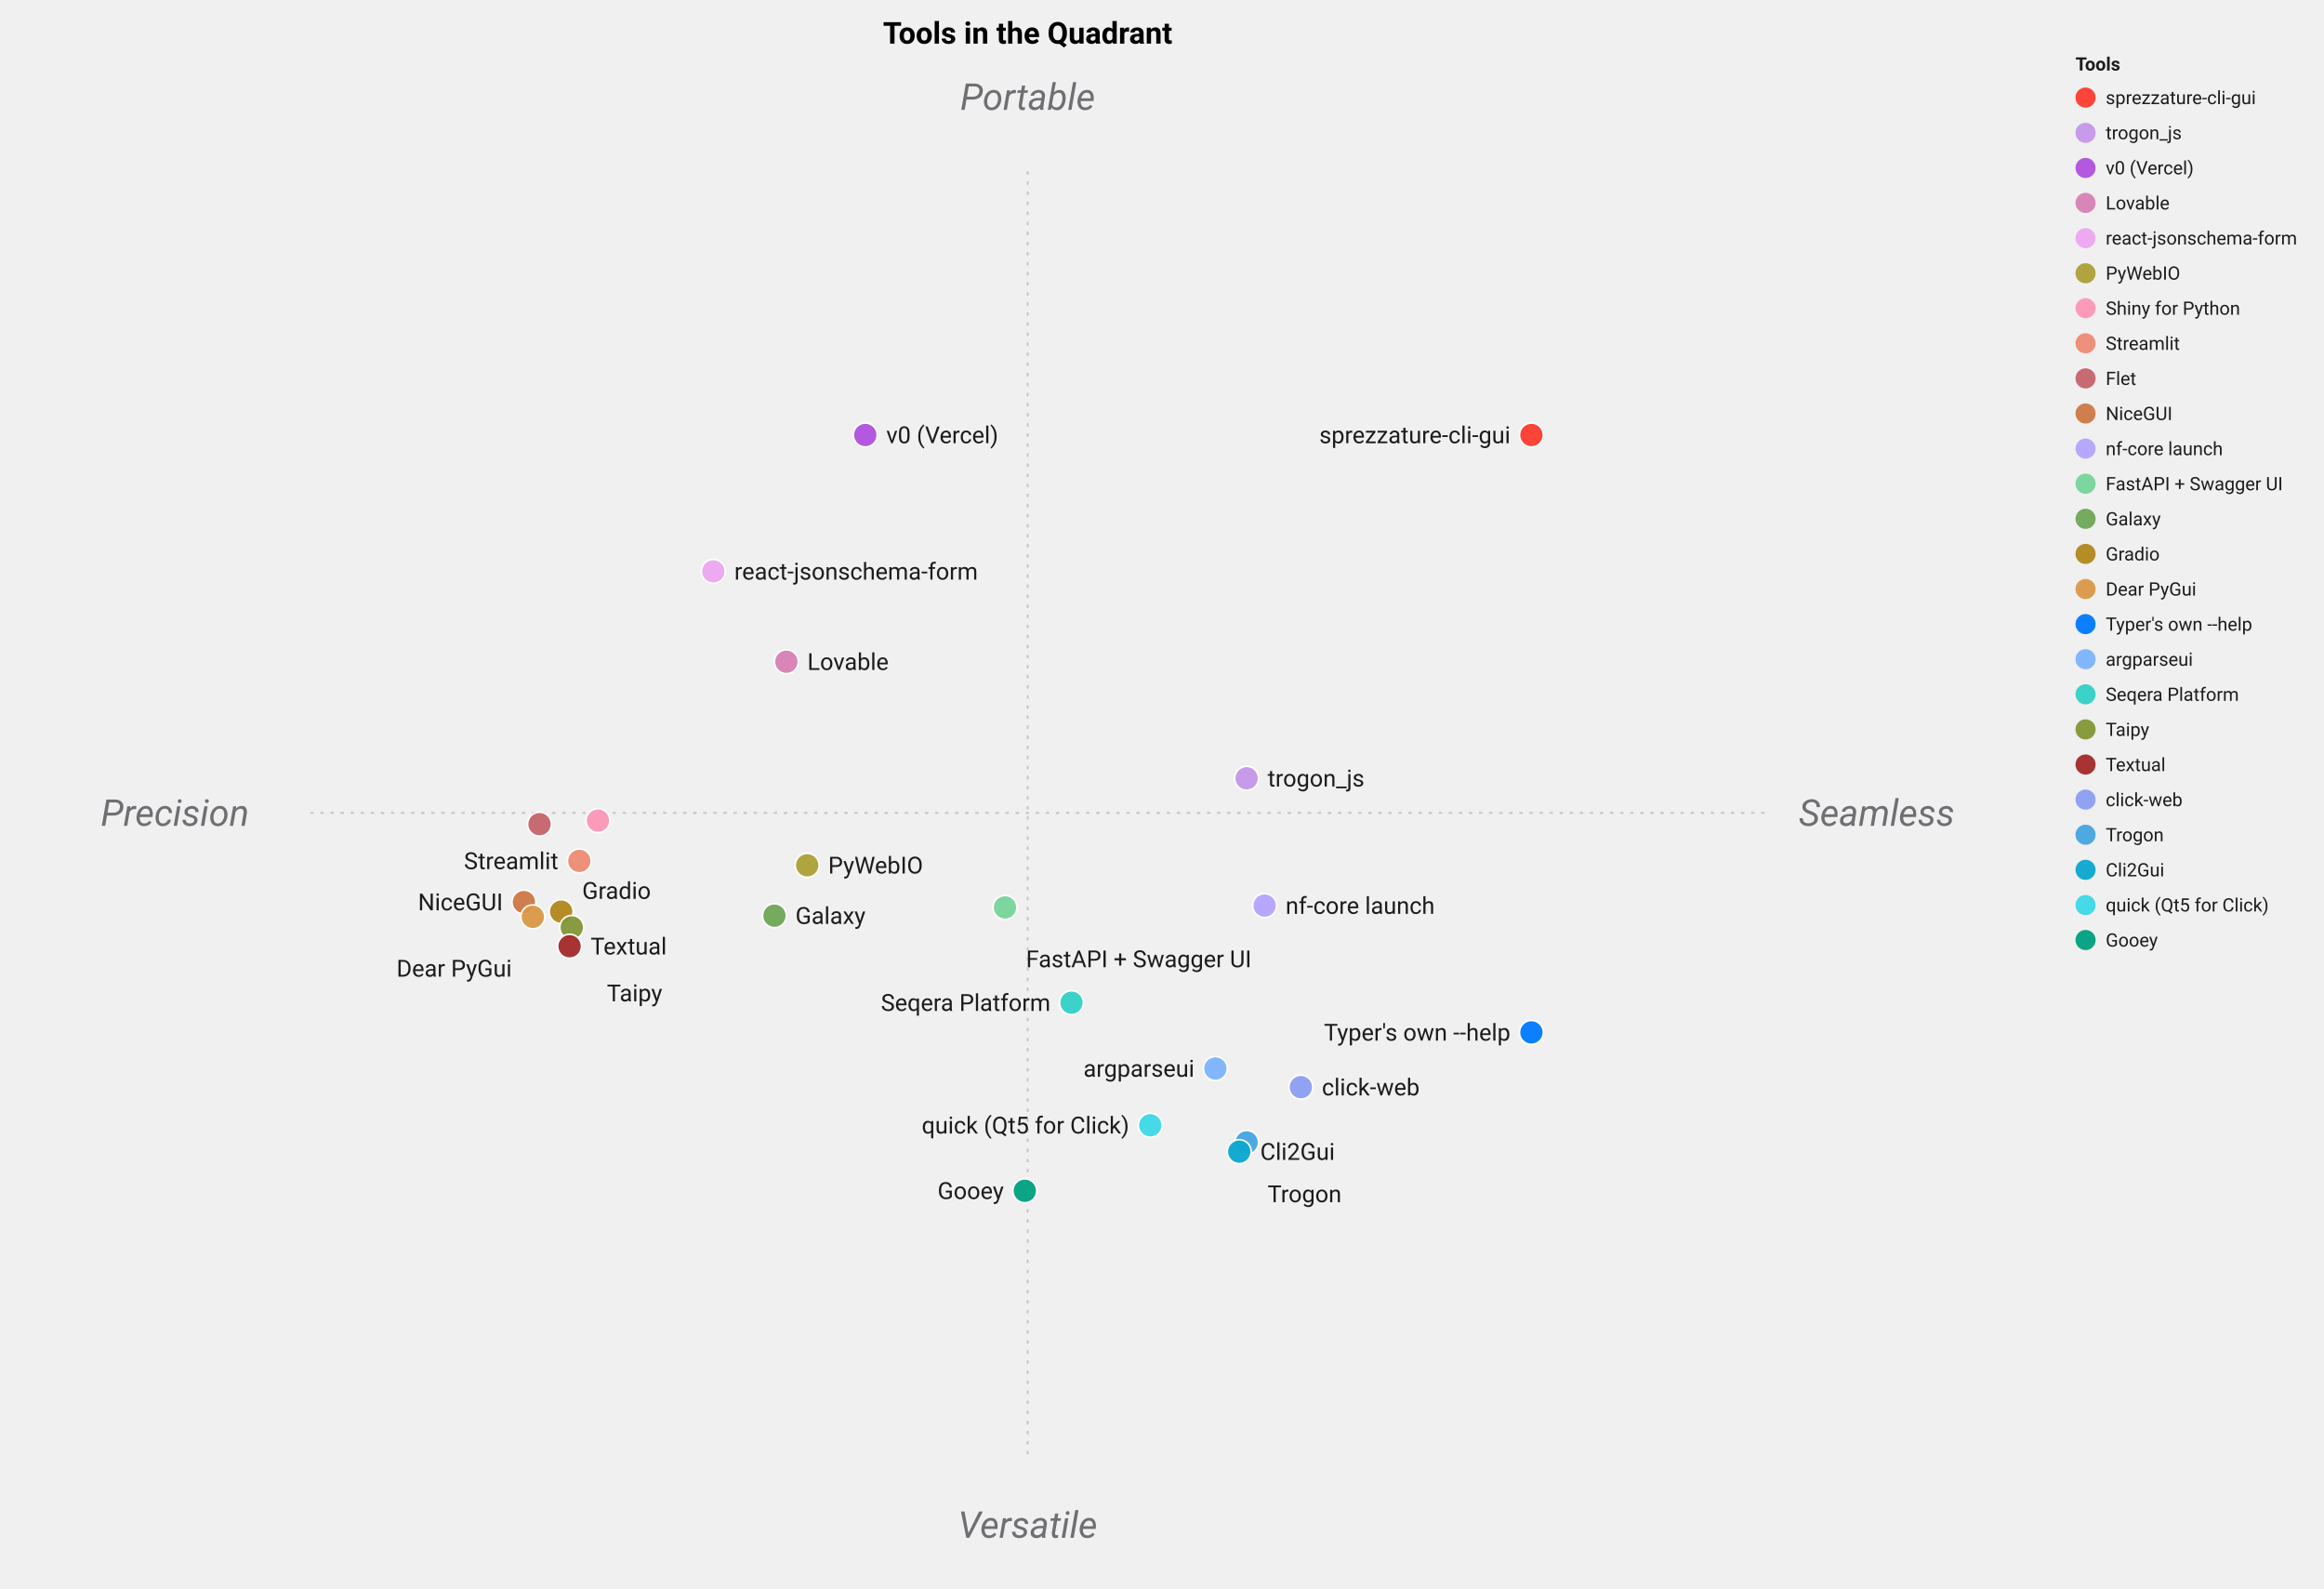
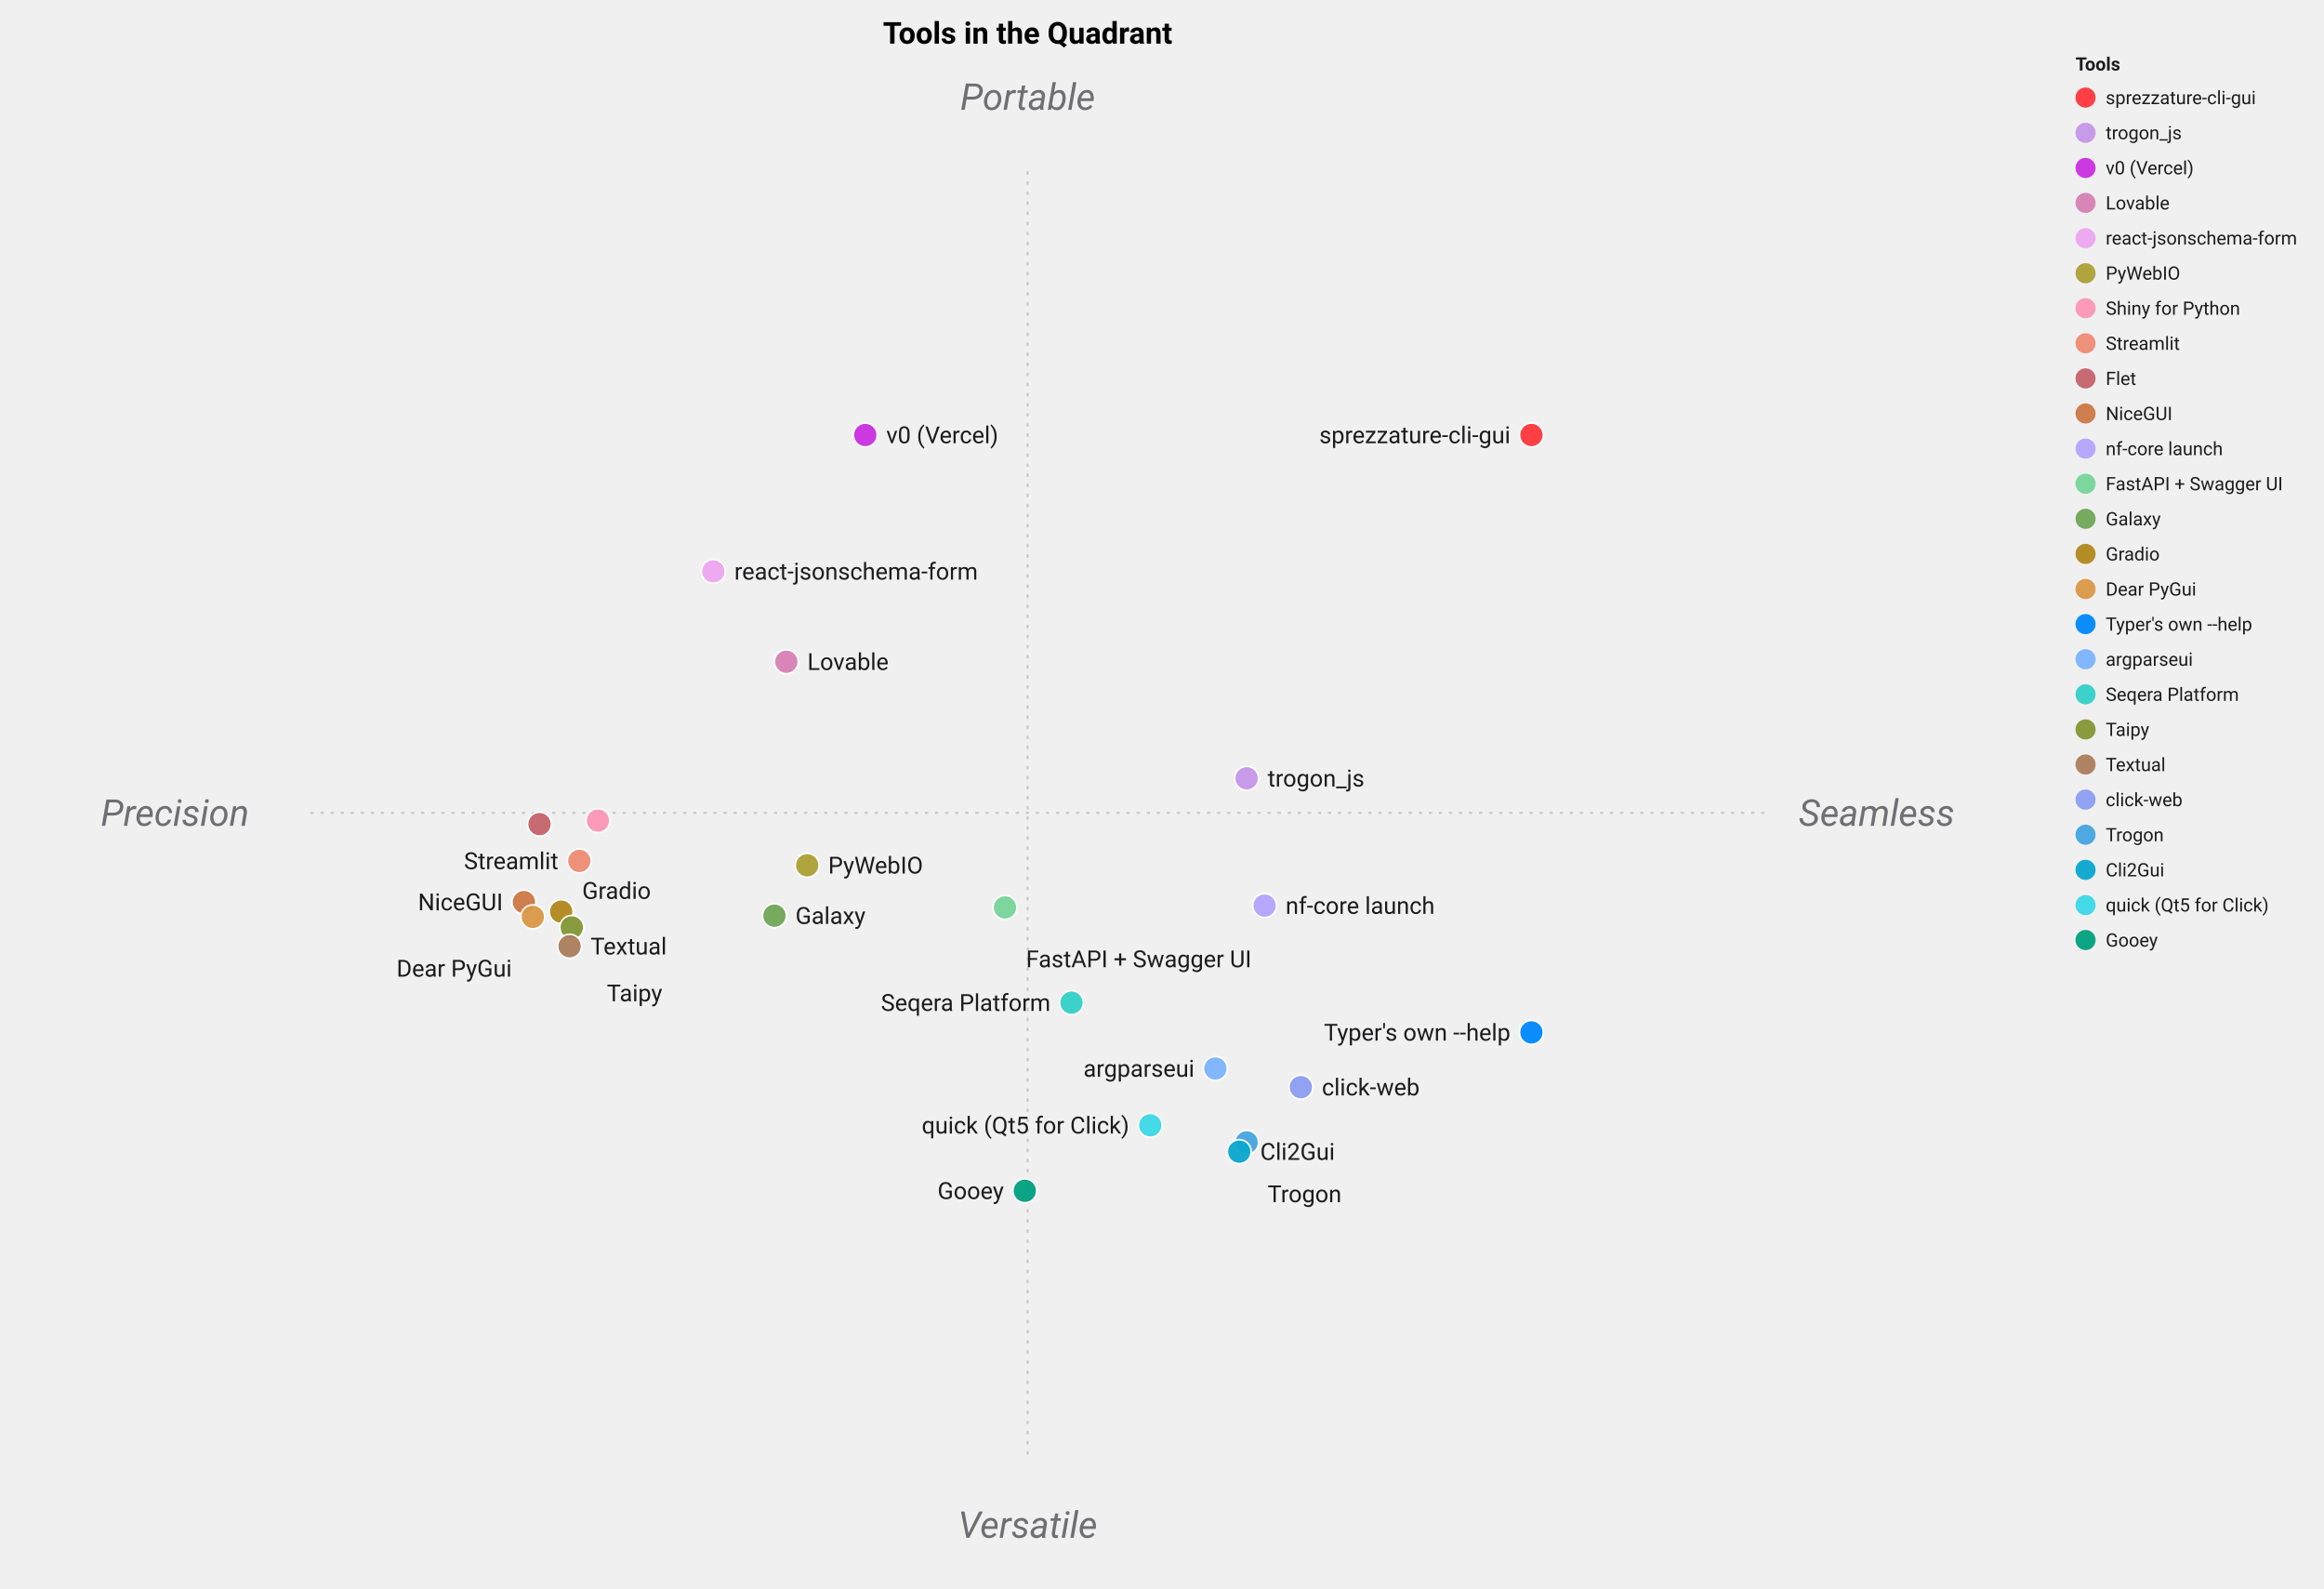
<svg xmlns="http://www.w3.org/2000/svg" width="1384" height="946" viewBox="0 0 1384 946" role="img" aria-labelledby="sp-title sp-desc" font-family="Roboto, -apple-system, Helvetica, Arial, sans-serif">
  <style>.sp-dot{cursor:pointer}.sp-dot:hover circle,.sp-dot:focus circle{stroke-width:2.4}.sp-dot:hover,.sp-dot:focus{filter:brightness(1.08);outline:none}</style>
  <line x1="184.8" y1="484.0" x2="1051.9" y2="484.0" stroke="#C7C7CC" stroke-width="1.2" stroke-dasharray="2,4" />
  <line x1="612.0" y1="866.0" x2="612.0" y2="102.0" stroke="#C7C7CC" stroke-width="1.2" stroke-dasharray="2,4" />
  <text data-pole="right" x="1164.0" y="491.7" font-size="22" font-style="italic" fill="#6E6E73" text-anchor="end">Seamless</text>
  <text data-pole="left" x="60.0" y="491.7" font-size="22" font-style="italic" fill="#6E6E73" text-anchor="start">Precision</text>
  <text data-pole="top" x="612.0" y="65.4" font-size="22" font-style="italic" fill="#6E6E73" text-anchor="middle">Portable</text>
  <text data-pole="bottom" x="612.0" y="915.6" font-size="22" font-style="italic" fill="#6E6E73" text-anchor="middle">Versatile</text>
  <g class="sp-dot" tabindex="0" role="img" aria-label="Tools: sprezzature-cli-gui Zero setup in the wrapped tool: 5 Static hostable output: 5 No dependency added to the target: 5 Parser frameworks read automatically: 4 Non-Python command-line tools: 4 Fidelity of what is read: 4 Runs the wrapped command: 1 Live log streaming: 1 Control over the rendering: 2 Accessibility of the produced form: 5 Interface guaranteed to match the tool: 4 Lightness of the install: 5 Free and self-hostable: 5 Maturity and ecosystem: 1">
-     <circle cx="912.0" cy="259.0" r="7.14" fill="#FF3B30" stroke="white" stroke-width="1" opacity="0.95" />
+     <circle cx="912.0" cy="259.0" r="7.14" fill="#FF383C" stroke="white" stroke-width="1" opacity="0.95" />
  </g>
  <text x="899.5" y="263.9" font-size="14" fill="#1C1C1E" text-anchor="end">sprezzature-cli-gui</text>
  <g class="sp-dot" tabindex="0" role="img" aria-label="Tools: Gooey Zero setup in the wrapped tool: 2 Static hostable output: 1 No dependency added to the target: 1 Parser frameworks read automatically: 2 Non-Python command-line tools: 1 Fidelity of what is read: 4 Runs the wrapped command: 5 Live log streaming: 5 Control over the rendering: 3 Accessibility of the produced form: 2 Interface guaranteed to match the tool: 5 Lightness of the install: 2 Free and self-hostable: 5 Maturity and ecosystem: 5">
    <circle cx="610.3" cy="709.0" r="7.14" fill="#00A180" stroke="white" stroke-width="1" opacity="0.95" />
  </g>
  <text x="597.8" y="713.9" font-size="14" fill="#1C1C1E" text-anchor="end">Gooey</text>
  <g class="sp-dot" tabindex="0" role="img" aria-label="Tools: Trogon Zero setup in the wrapped tool: 2 Static hostable output: 1 No dependency added to the target: 1 Parser frameworks read automatically: 3 Non-Python command-line tools: 1 Fidelity of what is read: 5 Runs the wrapped command: 5 Live log streaming: 3 Control over the rendering: 2 Accessibility of the produced form: 2 Interface guaranteed to match the tool: 5 Lightness of the install: 3 Free and self-hostable: 5 Maturity and ecosystem: 4">
    <circle cx="742.4" cy="680.2" r="7.14" fill="#46A5E1" stroke="white" stroke-width="1" opacity="0.95" />
  </g>
  <text x="754.9" y="715.8" font-size="14" fill="#1C1C1E" text-anchor="start">Trogon</text>
  <g class="sp-dot" tabindex="0" role="img" aria-label="Tools: trogon_js Zero setup in the wrapped tool: 2 Static hostable output: 4 No dependency added to the target: 2 Parser frameworks read automatically: 2 Non-Python command-line tools: 1 Fidelity of what is read: 4 Runs the wrapped command: 2 Live log streaming: 1 Control over the rendering: 3 Accessibility of the produced form: 2 Interface guaranteed to match the tool: 3 Lightness of the install: 4 Free and self-hostable: 5 Maturity and ecosystem: 1">
    <circle cx="742.4" cy="463.4" r="7.14" fill="#C597EA" stroke="white" stroke-width="1" opacity="0.95" />
  </g>
  <text x="754.9" y="468.3" font-size="14" fill="#1C1C1E" text-anchor="start">trogon_js</text>
  <g class="sp-dot" tabindex="0" role="img" aria-label="Tools: click-web Zero setup in the wrapped tool: 3 Static hostable output: 2 No dependency added to the target: 2 Parser frameworks read automatically: 2 Non-Python command-line tools: 1 Fidelity of what is read: 3 Runs the wrapped command: 5 Live log streaming: 5 Control over the rendering: 2 Accessibility of the produced form: 2 Interface guaranteed to match the tool: 5 Lightness of the install: 4 Free and self-hostable: 5 Maturity and ecosystem: 2">
    <circle cx="774.7" cy="647.3" r="7.14" fill="#8D9EF3" stroke="white" stroke-width="1" opacity="0.95" />
  </g>
  <text x="787.2" y="652.2" font-size="14" fill="#1C1C1E" text-anchor="start">click-web</text>
  <g class="sp-dot" tabindex="0" role="img" aria-label="Tools: Cli2Gui Zero setup in the wrapped tool: 2 Static hostable output: 1 No dependency added to the target: 1 Parser frameworks read automatically: 5 Non-Python command-line tools: 1 Fidelity of what is read: 3 Runs the wrapped command: 5 Live log streaming: 4 Control over the rendering: 3 Accessibility of the produced form: 2 Interface guaranteed to match the tool: 5 Lightness of the install: 3 Free and self-hostable: 5 Maturity and ecosystem: 3">
    <circle cx="738.0" cy="685.7" r="7.14" fill="#0BA8D0" stroke="white" stroke-width="1" opacity="0.95" />
  </g>
  <text x="750.5" y="690.6" font-size="14" fill="#1C1C1E" text-anchor="start">Cli2Gui</text>
  <g class="sp-dot" tabindex="0" role="img" aria-label="Tools: quick (Qt5 for Click) Zero setup in the wrapped tool: 2 Static hostable output: 1 No dependency added to the target: 1 Parser frameworks read automatically: 2 Non-Python command-line tools: 1 Fidelity of what is read: 4 Runs the wrapped command: 5 Live log streaming: 3 Control over the rendering: 3 Accessibility of the produced form: 2 Interface guaranteed to match the tool: 5 Lightness of the install: 2 Free and self-hostable: 5 Maturity and ecosystem: 1">
    <circle cx="685.0" cy="670.0" r="7.14" fill="#3ED8E8" stroke="white" stroke-width="1" opacity="0.95" />
  </g>
  <text x="672.5" y="674.9" font-size="14" fill="#1C1C1E" text-anchor="end">quick (Qt5 for Click)</text>
  <g class="sp-dot" tabindex="0" role="img" aria-label="Tools: argparseui Zero setup in the wrapped tool: 3 Static hostable output: 1 No dependency added to the target: 1 Parser frameworks read automatically: 2 Non-Python command-line tools: 1 Fidelity of what is read: 3 Runs the wrapped command: 4 Live log streaming: 2 Control over the rendering: 2 Accessibility of the produced form: 2 Interface guaranteed to match the tool: 5 Lightness of the install: 2 Free and self-hostable: 5 Maturity and ecosystem: 1">
    <circle cx="723.8" cy="636.2" r="7.14" fill="#7DB3FF" stroke="white" stroke-width="1" opacity="0.95" />
  </g>
  <text x="711.3" y="641.1" font-size="14" fill="#1C1C1E" text-anchor="end">argparseui</text>
  <g class="sp-dot" tabindex="0" role="img" aria-label="Tools: Streamlit Zero setup in the wrapped tool: 1 Static hostable output: 1 No dependency added to the target: 1 Parser frameworks read automatically: 1 Non-Python command-line tools: 3 Fidelity of what is read: 1 Runs the wrapped command: 3 Live log streaming: 2 Control over the rendering: 3 Accessibility of the produced form: 3 Interface guaranteed to match the tool: 1 Lightness of the install: 2 Free and self-hostable: 4 Maturity and ecosystem: 5">
    <circle cx="345.0" cy="512.6" r="7.14" fill="#EF8C75" stroke="white" stroke-width="1" opacity="0.95" />
  </g>
  <text x="332.5" y="517.5" font-size="14" fill="#1C1C1E" text-anchor="end">Streamlit</text>
  <g class="sp-dot" tabindex="0" role="img" aria-label="Tools: Gradio Zero setup in the wrapped tool: 1 Static hostable output: 1 No dependency added to the target: 1 Parser frameworks read automatically: 1 Non-Python command-line tools: 3 Fidelity of what is read: 1 Runs the wrapped command: 3 Live log streaming: 4 Control over the rendering: 3 Accessibility of the produced form: 3 Interface guaranteed to match the tool: 1 Lightness of the install: 2 Free and self-hostable: 4 Maturity and ecosystem: 5">
    <circle cx="334.2" cy="542.8" r="7.14" fill="#B1881D" stroke="white" stroke-width="1" opacity="0.95" />
  </g>
  <text x="346.7" y="535.2" font-size="14" fill="#1C1C1E" text-anchor="start">Gradio</text>
  <g class="sp-dot" tabindex="0" role="img" aria-label="Tools: NiceGUI Zero setup in the wrapped tool: 1 Static hostable output: 1 No dependency added to the target: 1 Parser frameworks read automatically: 1 Non-Python command-line tools: 3 Fidelity of what is read: 1 Runs the wrapped command: 3 Live log streaming: 5 Control over the rendering: 5 Accessibility of the produced form: 3 Interface guaranteed to match the tool: 1 Lightness of the install: 3 Free and self-hostable: 5 Maturity and ecosystem: 4">
    <circle cx="312.0" cy="537.1" r="7.14" fill="#CE7A45" stroke="white" stroke-width="1" opacity="0.95" />
  </g>
  <text x="299.5" y="542.0" font-size="14" fill="#1C1C1E" text-anchor="end">NiceGUI</text>
  <g class="sp-dot" tabindex="0" role="img" aria-label="Tools: Shiny for Python Zero setup in the wrapped tool: 1 Static hostable output: 1 No dependency added to the target: 1 Parser frameworks read automatically: 1 Non-Python command-line tools: 3 Fidelity of what is read: 1 Runs the wrapped command: 3 Live log streaming: 3 Control over the rendering: 4 Accessibility of the produced form: 4 Interface guaranteed to match the tool: 1 Lightness of the install: 3 Free and self-hostable: 5 Maturity and ecosystem: 4">
    <circle cx="356.1" cy="488.6" r="7.14" fill="#FC97B7" stroke="white" stroke-width="1" opacity="0.95" />
  </g>
  <g class="sp-dot" tabindex="0" role="img" aria-label="Tools: Taipy Zero setup in the wrapped tool: 1 Static hostable output: 1 No dependency added to the target: 1 Parser frameworks read automatically: 1 Non-Python command-line tools: 3 Fidelity of what is read: 1 Runs the wrapped command: 3 Live log streaming: 3 Control over the rendering: 4 Accessibility of the produced form: 2 Interface guaranteed to match the tool: 1 Lightness of the install: 2 Free and self-hostable: 5 Maturity and ecosystem: 3">
    <circle cx="340.5" cy="552.2" r="7.14" fill="#839735" stroke="white" stroke-width="1" opacity="0.95" />
  </g>
  <text x="361.4" y="596.2" font-size="14" fill="#1C1C1E" text-anchor="start">Taipy</text>
  <g class="sp-dot" tabindex="0" role="img" aria-label="Tools: PyWebIO Zero setup in the wrapped tool: 2 Static hostable output: 1 No dependency added to the target: 1 Parser frameworks read automatically: 1 Non-Python command-line tools: 3 Fidelity of what is read: 1 Runs the wrapped command: 3 Live log streaming: 3 Control over the rendering: 2 Accessibility of the produced form: 3 Interface guaranteed to match the tool: 1 Lightness of the install: 4 Free and self-hostable: 5 Maturity and ecosystem: 3">
    <circle cx="480.7" cy="515.2" r="7.14" fill="#ADA137" stroke="white" stroke-width="1" opacity="0.95" />
  </g>
  <text x="493.2" y="520.1" font-size="14" fill="#1C1C1E" text-anchor="start">PyWebIO</text>
  <g class="sp-dot" tabindex="0" role="img" aria-label="Tools: Flet Zero setup in the wrapped tool: 1 Static hostable output: 1 No dependency added to the target: 1 Parser frameworks read automatically: 1 Non-Python command-line tools: 3 Fidelity of what is read: 1 Runs the wrapped command: 3 Live log streaming: 2 Control over the rendering: 5 Accessibility of the produced form: 3 Interface guaranteed to match the tool: 1 Lightness of the install: 2 Free and self-hostable: 4 Maturity and ecosystem: 3">
    <circle cx="321.3" cy="490.7" r="7.14" fill="#C6646B" stroke="white" stroke-width="1" opacity="0.95" />
  </g>
  <g class="sp-dot" tabindex="0" role="img" aria-label="Tools: Dear PyGui Zero setup in the wrapped tool: 1 Static hostable output: 1 No dependency added to the target: 1 Parser frameworks read automatically: 1 Non-Python command-line tools: 3 Fidelity of what is read: 1 Runs the wrapped command: 3 Live log streaming: 2 Control over the rendering: 5 Accessibility of the produced form: 1 Interface guaranteed to match the tool: 1 Lightness of the install: 3 Free and self-hostable: 5 Maturity and ecosystem: 4">
    <circle cx="317.3" cy="545.9" r="7.14" fill="#DB9847" stroke="white" stroke-width="1" opacity="0.95" />
  </g>
  <text x="304.8" y="581.5" font-size="14" fill="#1C1C1E" text-anchor="end">Dear PyGui</text>
  <g class="sp-dot" tabindex="0" role="img" aria-label="Tools: Textual Zero setup in the wrapped tool: 1 Static hostable output: 1 No dependency added to the target: 1 Parser frameworks read automatically: 1 Non-Python command-line tools: 3 Fidelity of what is read: 1 Runs the wrapped command: 3 Live log streaming: 5 Control over the rendering: 4 Accessibility of the produced form: 2 Interface guaranteed to match the tool: 1 Lightness of the install: 4 Free and self-hostable: 5 Maturity and ecosystem: 5">
-     <circle cx="339.2" cy="563.4" r="7.14" fill="#A52A2A" stroke="white" stroke-width="1" opacity="0.95" />
+     <circle cx="339.2" cy="563.4" r="7.14" fill="#AC7F5E" stroke="white" stroke-width="1" opacity="0.95" />
  </g>
  <text x="351.7" y="568.3" font-size="14" fill="#1C1C1E" text-anchor="start">Textual</text>
  <g class="sp-dot" tabindex="0" role="img" aria-label="Tools: react-jsonschema-form Zero setup in the wrapped tool: 1 Static hostable output: 4 No dependency added to the target: 3 Parser frameworks read automatically: 1 Non-Python command-line tools: 3 Fidelity of what is read: 3 Runs the wrapped command: 1 Live log streaming: 1 Control over the rendering: 5 Accessibility of the produced form: 4 Interface guaranteed to match the tool: 1 Lightness of the install: 2 Free and self-hostable: 5 Maturity and ecosystem: 5">
    <circle cx="424.8" cy="340.2" r="7.14" fill="#EEA7F0" stroke="white" stroke-width="1" opacity="0.95" />
  </g>
  <text x="437.3" y="345.1" font-size="14" fill="#1C1C1E" text-anchor="start">react-jsonschema-form</text>
  <g class="sp-dot" tabindex="0" role="img" aria-label="Tools: Galaxy Zero setup in the wrapped tool: 1 Static hostable output: 1 No dependency added to the target: 4 Parser frameworks read automatically: 1 Non-Python command-line tools: 5 Fidelity of what is read: 5 Runs the wrapped command: 5 Live log streaming: 4 Control over the rendering: 3 Accessibility of the produced form: 3 Interface guaranteed to match the tool: 2 Lightness of the install: 1 Free and self-hostable: 4 Maturity and ecosystem: 5">
    <circle cx="461.2" cy="545.2" r="7.14" fill="#6FA758" stroke="white" stroke-width="1" opacity="0.95" />
  </g>
  <text x="473.7" y="550.1" font-size="14" fill="#1C1C1E" text-anchor="start">Galaxy</text>
  <g class="sp-dot" tabindex="0" role="img" aria-label="Tools: nf-core launch Zero setup in the wrapped tool: 3 Static hostable output: 2 No dependency added to the target: 4 Parser frameworks read automatically: 2 Non-Python command-line tools: 2 Fidelity of what is read: 4 Runs the wrapped command: 5 Live log streaming: 3 Control over the rendering: 2 Accessibility of the produced form: 3 Interface guaranteed to match the tool: 4 Lightness of the install: 3 Free and self-hostable: 3 Maturity and ecosystem: 4">
    <circle cx="753.1" cy="539.2" r="7.14" fill="#B5A5FE" stroke="white" stroke-width="1" opacity="0.95" />
  </g>
  <text x="765.6" y="544.1" font-size="14" fill="#1C1C1E" text-anchor="start">nf-core launch</text>
  <g class="sp-dot" tabindex="0" role="img" aria-label="Tools: Seqera Platform Zero setup in the wrapped tool: 3 Static hostable output: 1 No dependency added to the target: 4 Parser frameworks read automatically: 2 Non-Python command-line tools: 2 Fidelity of what is read: 4 Runs the wrapped command: 5 Live log streaming: 5 Control over the rendering: 3 Accessibility of the produced form: 3 Interface guaranteed to match the tool: 4 Lightness of the install: 1 Free and self-hostable: 2 Maturity and ecosystem: 5">
    <circle cx="638.1" cy="597.0" r="7.14" fill="#34D1C7" stroke="white" stroke-width="1" opacity="0.95" />
  </g>
  <text x="625.6" y="601.9" font-size="14" fill="#1C1C1E" text-anchor="end">Seqera Platform</text>
  <g class="sp-dot" tabindex="0" role="img" aria-label="Tools: v0 (Vercel) Zero setup in the wrapped tool: 2 Static hostable output: 5 No dependency added to the target: 4 Parser frameworks read automatically: 1 Non-Python command-line tools: 3 Fidelity of what is read: 2 Runs the wrapped command: 1 Live log streaming: 1 Control over the rendering: 5 Accessibility of the produced form: 3 Interface guaranteed to match the tool: 1 Lightness of the install: 4 Free and self-hostable: 1 Maturity and ecosystem: 4">
-     <circle cx="515.3" cy="259.0" r="7.14" fill="#AF52DE" stroke="white" stroke-width="1" opacity="0.95" />
+     <circle cx="515.3" cy="259.0" r="7.14" fill="#CB30E0" stroke="white" stroke-width="1" opacity="0.95" />
  </g>
  <text x="527.8" y="263.9" font-size="14" fill="#1C1C1E" text-anchor="start">v0 (Vercel)</text>
  <g class="sp-dot" tabindex="0" role="img" aria-label="Tools: Lovable Zero setup in the wrapped tool: 2 Static hostable output: 2 No dependency added to the target: 4 Parser frameworks read automatically: 1 Non-Python command-line tools: 3 Fidelity of what is read: 2 Runs the wrapped command: 3 Live log streaming: 3 Control over the rendering: 5 Accessibility of the produced form: 3 Interface guaranteed to match the tool: 1 Lightness of the install: 4 Free and self-hostable: 1 Maturity and ecosystem: 4">
    <circle cx="468.3" cy="394.0" r="7.14" fill="#D781B6" stroke="white" stroke-width="1" opacity="0.95" />
  </g>
  <text x="480.8" y="398.9" font-size="14" fill="#1C1C1E" text-anchor="start">Lovable</text>
  <g class="sp-dot" tabindex="0" role="img" aria-label="Tools: FastAPI + Swagger UI Zero setup in the wrapped tool: 1 Static hostable output: 2 No dependency added to the target: 1 Parser frameworks read automatically: 1 Non-Python command-line tools: 2 Fidelity of what is read: 4 Runs the wrapped command: 3 Live log streaming: 1 Control over the rendering: 2 Accessibility of the produced form: 3 Interface guaranteed to match the tool: 5 Lightness of the install: 3 Free and self-hostable: 5 Maturity and ecosystem: 5">
    <circle cx="598.5" cy="540.3" r="7.14" fill="#77D599" stroke="white" stroke-width="1" opacity="0.95" />
  </g>
  <text x="611.0" y="575.9" font-size="14" fill="#1C1C1E" text-anchor="start">FastAPI + Swagger UI</text>
  <g class="sp-dot" tabindex="0" role="img" aria-label="Tools: Typer's own --help Zero setup in the wrapped tool: 5 Static hostable output: 1 No dependency added to the target: 5 Parser frameworks read automatically: 1 Non-Python command-line tools: 1 Fidelity of what is read: 5 Runs the wrapped command: 5 Live log streaming: 4 Control over the rendering: 1 Accessibility of the produced form: 2 Interface guaranteed to match the tool: 5 Lightness of the install: 5 Free and self-hostable: 5 Maturity and ecosystem: 5">
-     <circle cx="912.0" cy="614.7" r="7.14" fill="#007AFF" stroke="white" stroke-width="1" opacity="0.95" />
+     <circle cx="912.0" cy="614.7" r="7.14" fill="#0088FF" stroke="white" stroke-width="1" opacity="0.95" />
  </g>
  <text x="899.5" y="619.6" font-size="14" fill="#1C1C1E" text-anchor="end">Typer's own --help</text>
  <text x="1236.0" y="42.0" font-size="11" font-weight="700" fill="#1C1C1E">Tools</text>
-   <circle cx="1242.0" cy="58.1" r="6" fill="#FF3B30" opacity="0.95" />
+   <circle cx="1242.0" cy="58.1" r="6" fill="#FF383C" opacity="0.95" />
  <text x="1254.0" y="62.0" font-size="11" fill="#1C1C1E">sprezzature-cli-gui</text>
  <circle cx="1242.0" cy="79.1" r="6" fill="#C597EA" opacity="0.95" />
  <text x="1254.0" y="82.9" font-size="11" fill="#1C1C1E">trogon_js</text>
-   <circle cx="1242.0" cy="100.0" r="6" fill="#AF52DE" opacity="0.95" />
+   <circle cx="1242.0" cy="100.0" r="6" fill="#CB30E0" opacity="0.95" />
  <text x="1254.0" y="103.8" font-size="11" fill="#1C1C1E">v0 (Vercel)</text>
  <circle cx="1242.0" cy="120.8" r="6" fill="#D781B6" opacity="0.95" />
  <text x="1254.0" y="124.7" font-size="11" fill="#1C1C1E">Lovable</text>
  <circle cx="1242.0" cy="141.8" r="6" fill="#EEA7F0" opacity="0.95" />
  <text x="1254.0" y="145.6" font-size="11" fill="#1C1C1E">react-jsonschema-form</text>
  <circle cx="1242.0" cy="162.7" r="6" fill="#ADA137" opacity="0.95" />
  <text x="1254.0" y="166.5" font-size="11" fill="#1C1C1E">PyWebIO</text>
  <circle cx="1242.0" cy="183.5" r="6" fill="#FC97B7" opacity="0.95" />
  <text x="1254.0" y="187.4" font-size="11" fill="#1C1C1E">Shiny for Python</text>
  <circle cx="1242.0" cy="204.4" r="6" fill="#EF8C75" opacity="0.95" />
  <text x="1254.0" y="208.3" font-size="11" fill="#1C1C1E">Streamlit</text>
  <circle cx="1242.0" cy="225.3" r="6" fill="#C6646B" opacity="0.95" />
  <text x="1254.0" y="229.2" font-size="11" fill="#1C1C1E">Flet</text>
  <circle cx="1242.0" cy="246.2" r="6" fill="#CE7A45" opacity="0.95" />
  <text x="1254.0" y="250.1" font-size="11" fill="#1C1C1E">NiceGUI</text>
  <circle cx="1242.0" cy="267.1" r="6" fill="#B5A5FE" opacity="0.95" />
  <text x="1254.0" y="271.0" font-size="11" fill="#1C1C1E">nf-core launch</text>
  <circle cx="1242.0" cy="288.0" r="6" fill="#77D599" opacity="0.95" />
  <text x="1254.0" y="291.9" font-size="11" fill="#1C1C1E">FastAPI + Swagger UI</text>
  <circle cx="1242.0" cy="308.9" r="6" fill="#6FA758" opacity="0.95" />
  <text x="1254.0" y="312.8" font-size="11" fill="#1C1C1E">Galaxy</text>
  <circle cx="1242.0" cy="329.8" r="6" fill="#B1881D" opacity="0.95" />
  <text x="1254.0" y="333.7" font-size="11" fill="#1C1C1E">Gradio</text>
  <circle cx="1242.0" cy="350.7" r="6" fill="#DB9847" opacity="0.95" />
  <text x="1254.0" y="354.6" font-size="11" fill="#1C1C1E">Dear PyGui</text>
-   <circle cx="1242.0" cy="371.6" r="6" fill="#007AFF" opacity="0.95" />
+   <circle cx="1242.0" cy="371.6" r="6" fill="#0088FF" opacity="0.95" />
  <text x="1254.0" y="375.5" font-size="11" fill="#1C1C1E">Typer's own --help</text>
  <circle cx="1242.0" cy="392.5" r="6" fill="#7DB3FF" opacity="0.95" />
  <text x="1254.0" y="396.4" font-size="11" fill="#1C1C1E">argparseui</text>
  <circle cx="1242.0" cy="413.4" r="6" fill="#34D1C7" opacity="0.95" />
  <text x="1254.0" y="417.3" font-size="11" fill="#1C1C1E">Seqera Platform</text>
  <circle cx="1242.0" cy="434.3" r="6" fill="#839735" opacity="0.95" />
  <text x="1254.0" y="438.2" font-size="11" fill="#1C1C1E">Taipy</text>
-   <circle cx="1242.0" cy="455.2" r="6" fill="#A52A2A" opacity="0.95" />
+   <circle cx="1242.0" cy="455.2" r="6" fill="#AC7F5E" opacity="0.95" />
  <text x="1254.0" y="459.1" font-size="11" fill="#1C1C1E">Textual</text>
  <circle cx="1242.0" cy="476.1" r="6" fill="#8D9EF3" opacity="0.95" />
  <text x="1254.0" y="480.0" font-size="11" fill="#1C1C1E">click-web</text>
  <circle cx="1242.0" cy="497.0" r="6" fill="#46A5E1" opacity="0.95" />
  <text x="1254.0" y="500.9" font-size="11" fill="#1C1C1E">Trogon</text>
  <circle cx="1242.0" cy="517.9" r="6" fill="#0BA8D0" opacity="0.95" />
  <text x="1254.0" y="521.8" font-size="11" fill="#1C1C1E">Cli2Gui</text>
  <circle cx="1242.0" cy="538.9" r="6" fill="#3ED8E8" opacity="0.95" />
  <text x="1254.0" y="542.7" font-size="11" fill="#1C1C1E">quick (Qt5 for Click)</text>
  <circle cx="1242.0" cy="559.7" r="6" fill="#00A180" opacity="0.95" />
  <text x="1254.0" y="563.6" font-size="11" fill="#1C1C1E">Gooey</text>
  <text x="612.0" y="26" font-size="18" font-weight="bold" fill="#000" text-anchor="middle">Tools in the Quadrant</text>
</svg>
